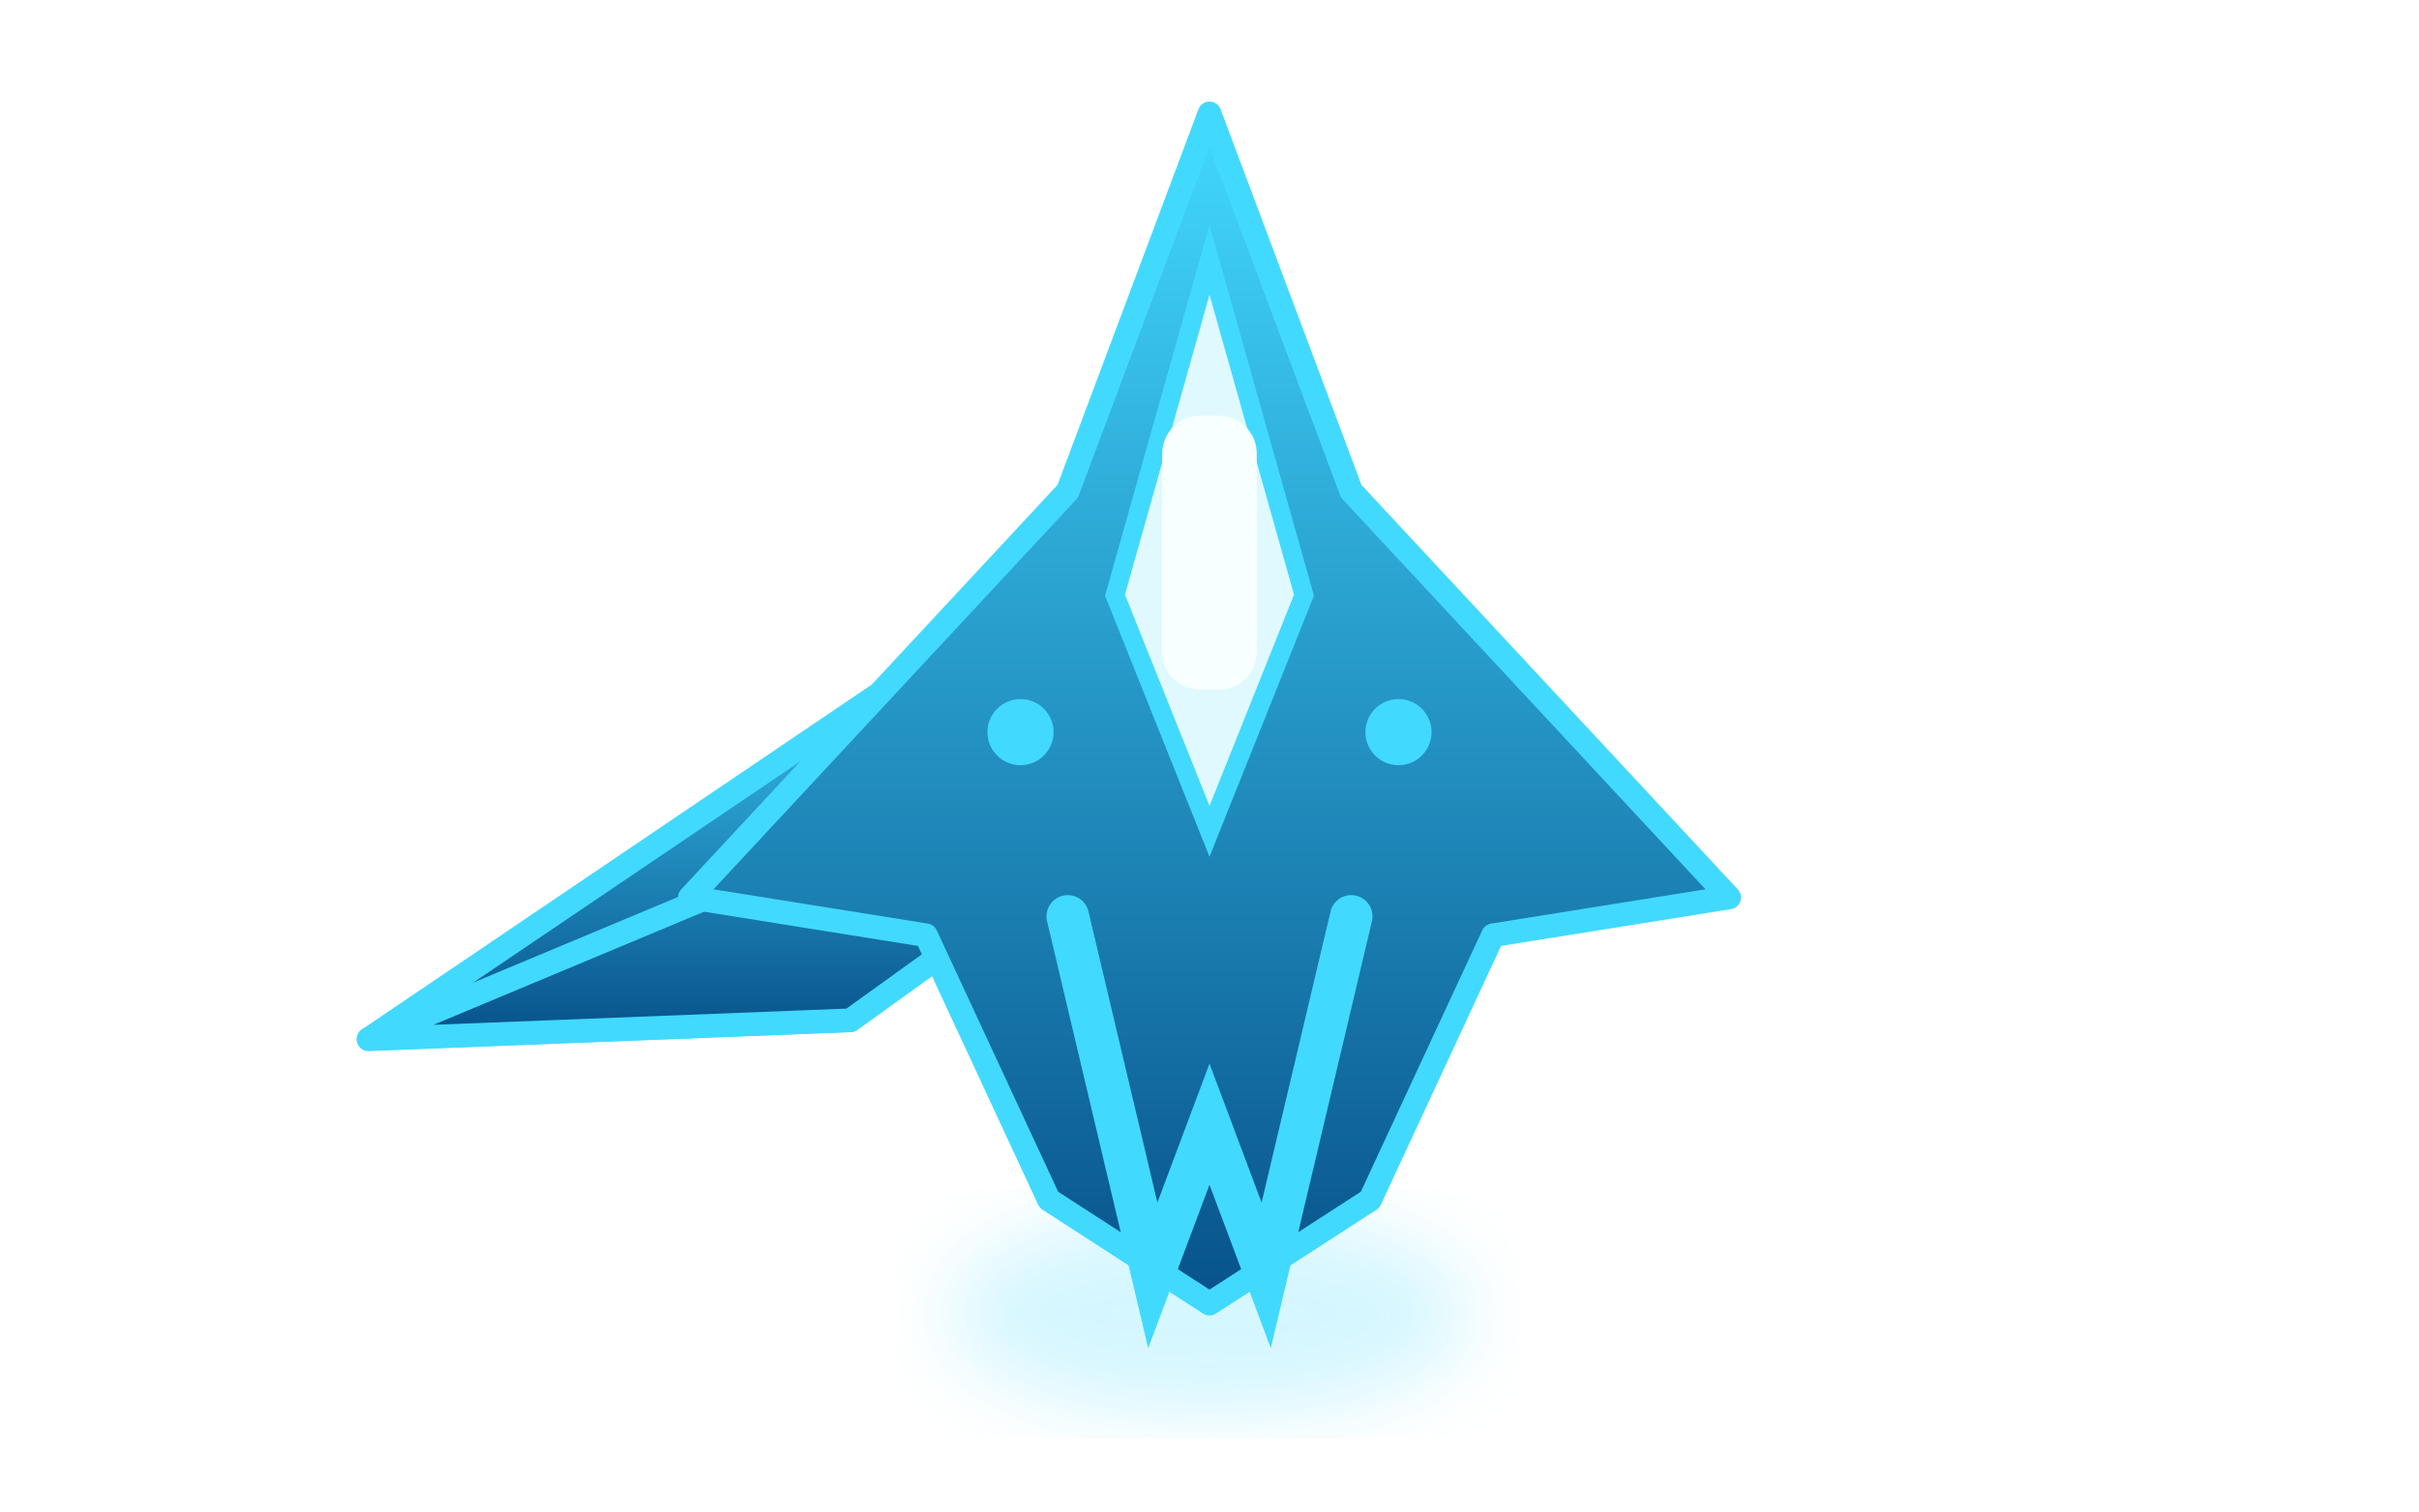
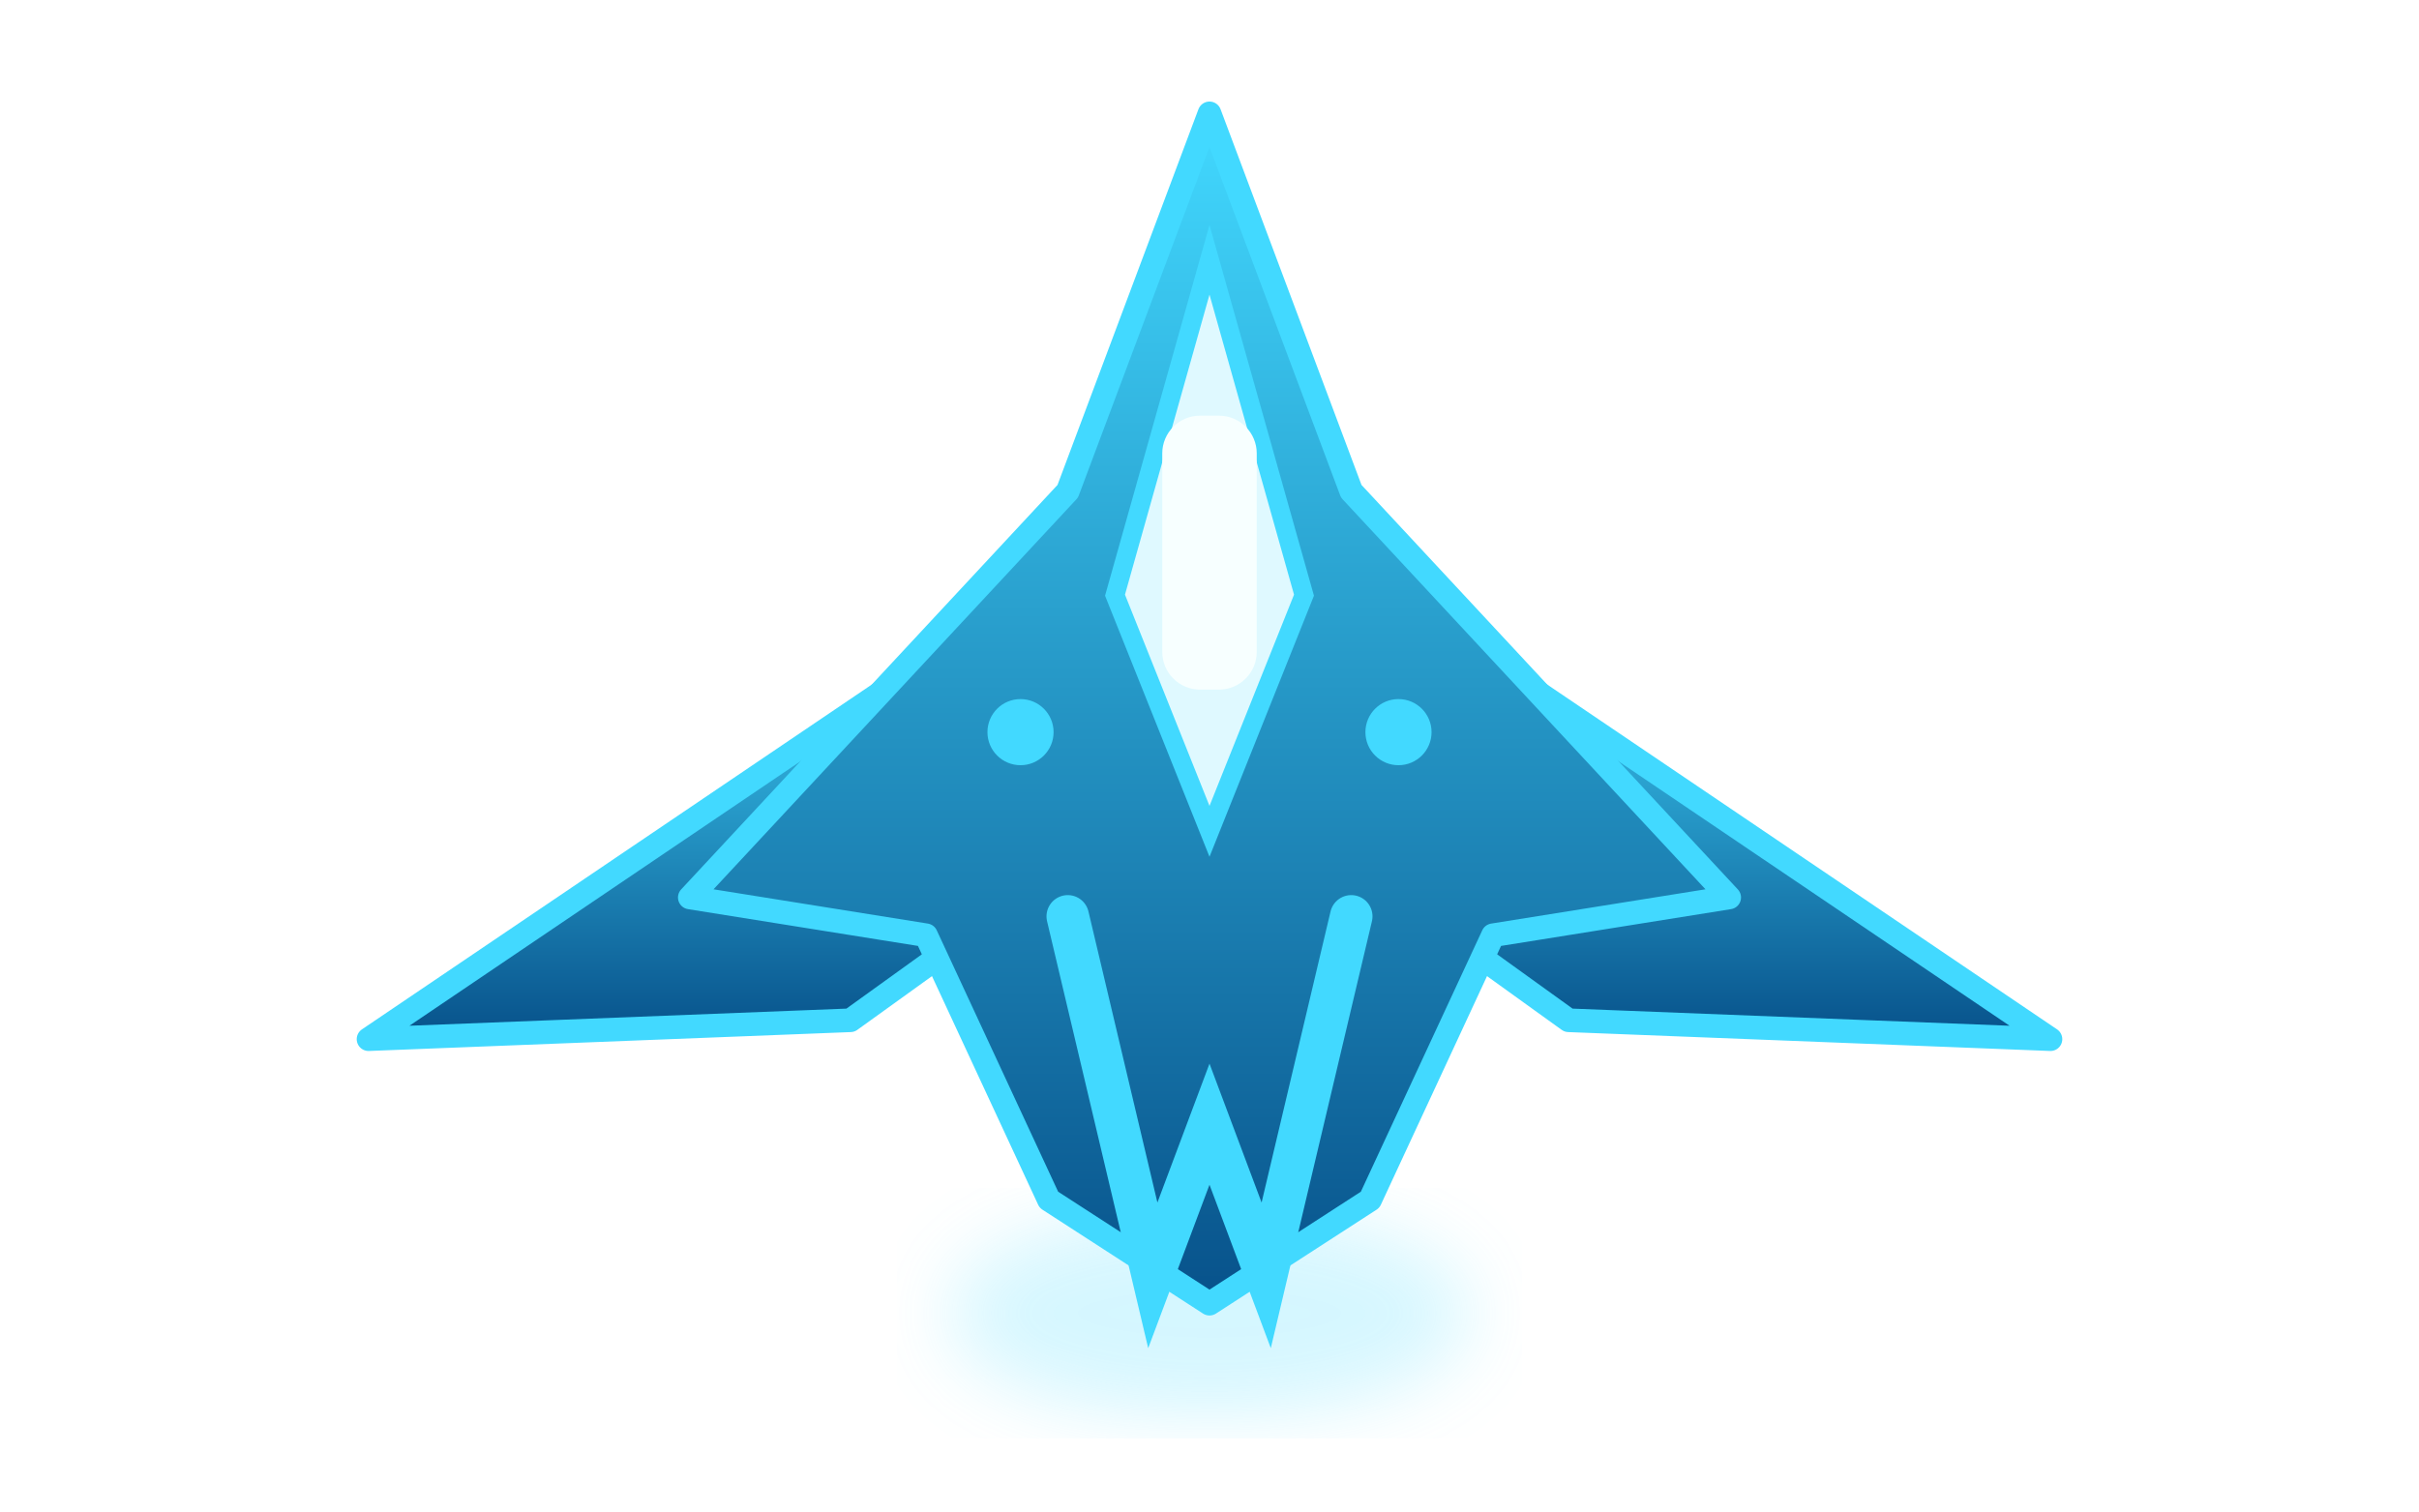
<svg xmlns="http://www.w3.org/2000/svg" width="512" height="320" viewBox="0 0 512 320">
  <defs>
    <linearGradient id="h" x1="0" y1="0" x2="0" y2="1">
      <stop stop-color="#42d9ff" />
      <stop offset="1" stop-color="#07518a" />
    </linearGradient>
    <filter id="g">
      <feGaussianBlur stdDeviation="8" />
    </filter>
  </defs>
  <ellipse cx="256" cy="278" rx="55" ry="22" fill="#42d9ff" opacity=".22" filter="url(#g)" />
  <g fill="url(#h)" stroke="#42d9ff" stroke-width="5" stroke-linejoin="round">
    <path d="M214 128 L78 220 L180 216 L230 180 Z" />
-     <path d="M298 128 L78 220 L180 216 L230 180 Z" />
+     <path d="M214 128 L78 220 L180 216 L230 180 Z" transform="translate(512 0) scale(-1 1)" />
    <path d="M256 24 L286 104 L366 190 L316 198 L290 254 L256 276 L222 254 L196 198 L146 190 L226 104 Z" />
  </g>
  <path d="M256 55 L276 126 L256 176 L236 126 Z" fill="#dff9ff" stroke="#42d9ff" stroke-width="4" />
  <rect x="246" y="88" width="20" height="58" rx="8" fill="#f7ffff" />
  <path d="M226 194 L244 270 L256 238 L268 270 L286 194" fill="none" stroke="#42d9ff" stroke-width="9" stroke-linecap="round" />
  <circle cx="216" cy="155" r="7" fill="#42d9ff" />
  <circle cx="296" cy="155" r="7" fill="#42d9ff" />
</svg>
